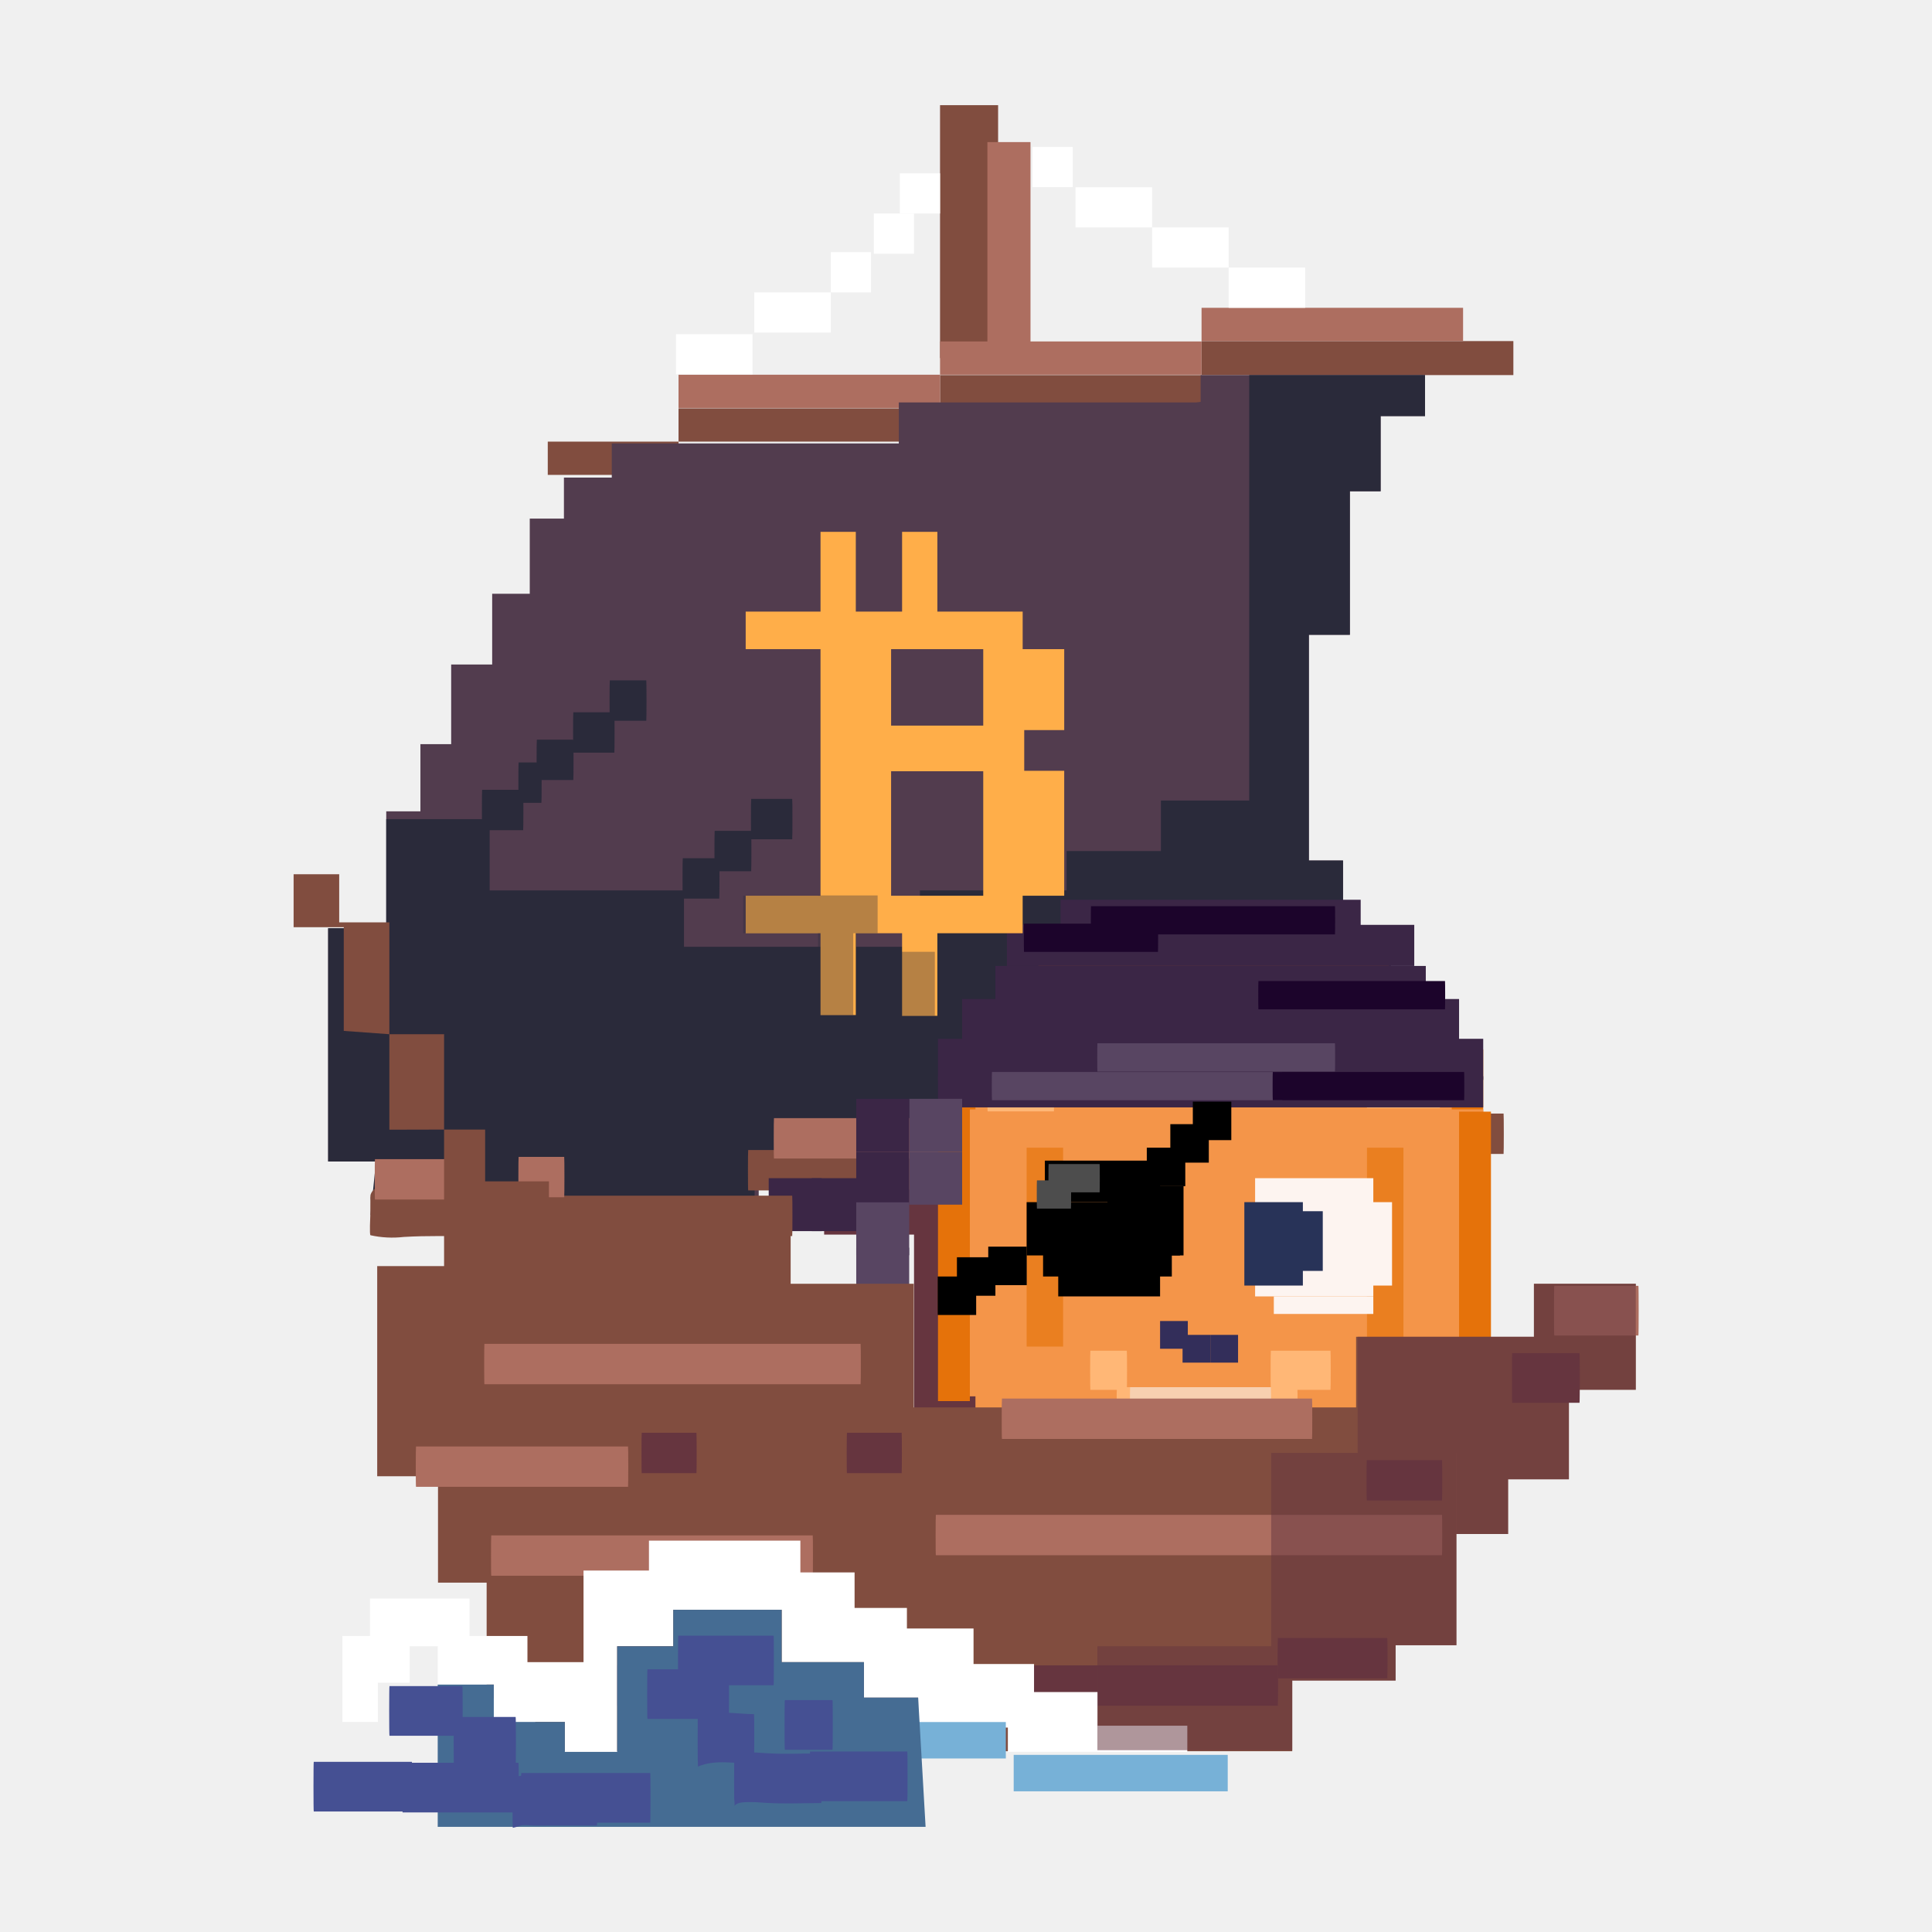
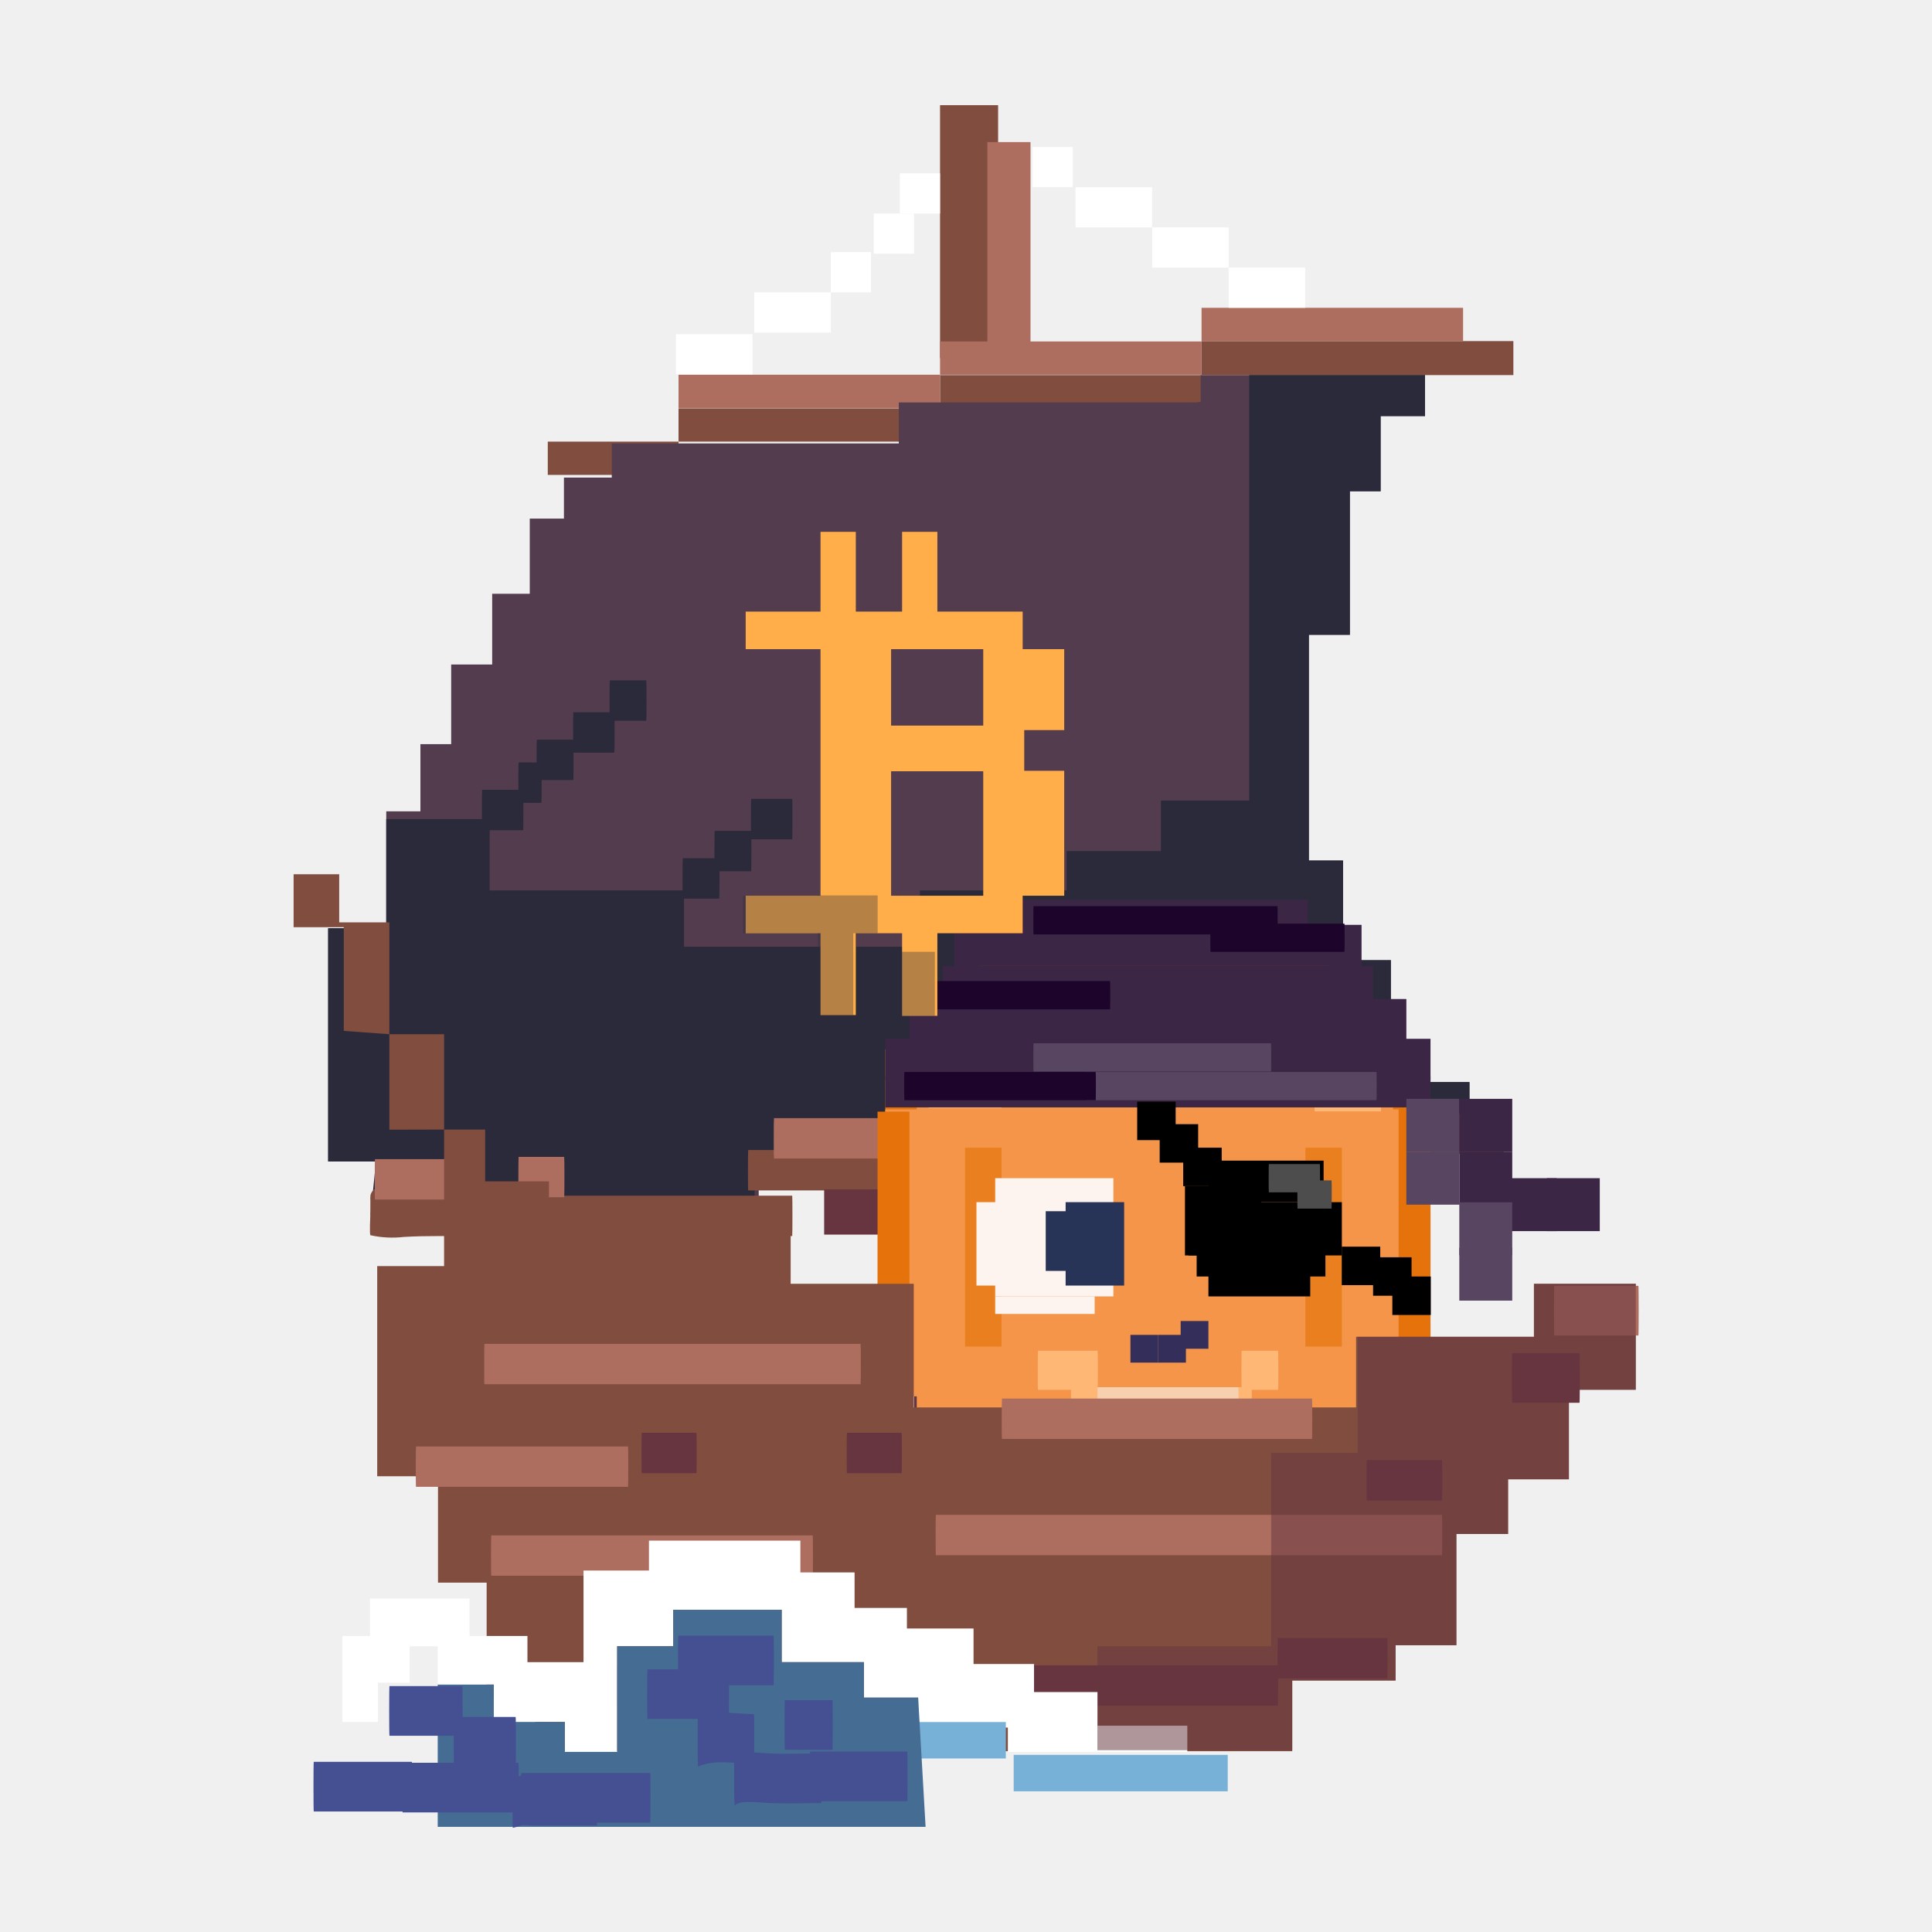
<svg xmlns="http://www.w3.org/2000/svg" viewBox="0 0 430 430">
  <defs>
    <style>.cls-1{fill:none;}.cls-2{fill:#814d3f;}.cls-3{fill:#ad6e60;}.cls-4{fill:#fff;}.cls-5{fill:#523c4e;}.cls-26,.cls-6{fill:#2a2a3a;}.cls-21,.cls-7{fill:#66353f;}.cls-12,.cls-8{fill:#e5720a;}.cls-9{fill:#f49549;}.cls-10{fill:#ffb776;}.cls-11,.cls-12{opacity:0.64;}.cls-13{fill:#f7d0b0;}.cls-14{fill:#332e5a;}.cls-15{fill:#fdf4f0;}.cls-16{fill:#3b2646;}.cls-17{fill:#584562;}.cls-18{fill:#1c042b;}.cls-19{fill:#4d4d4d;}.cls-20{fill:#283358;}.cls-21{opacity:0.52;}.cls-22{fill:#77b1d7;}.cls-23{fill:#456c93;}.cls-24{fill:#455093;}.cls-25{fill:#ffae49;}.cls-26{opacity:0.34;}</style>
  </defs>
  <g id="Layer_2" data-name="Layer 2">
    <g id="Layer_1-2" data-name="Layer 1">
      <rect class="cls-1" width="430" height="430" transform="translate(430 430) rotate(-180)" />
      <rect class="cls-2" x="267.427" y="75.912" width="69.399" height="7.57" transform="translate(604.253 159.395) rotate(-180)" />
      <rect class="cls-2" x="209.222" y="83.482" width="58.205" height="7.405" transform="translate(476.649 174.369) rotate(-180)" />
      <rect class="cls-3" x="267.427" y="68.508" width="58.205" height="7.405" transform="translate(593.059 144.42) rotate(-180)" />
      <rect class="cls-3" x="151.017" y="83.4" width="58.205" height="7.405" transform="translate(360.239 174.204) rotate(-180)" />
      <rect class="cls-2" x="151.017" y="90.887" width="58.205" height="7.405" transform="translate(360.239 189.179) rotate(-180)" />
      <rect class="cls-2" x="121.914" y="98.292" width="29.102" height="7.405" transform="translate(272.931 203.988) rotate(-180)" />
      <rect class="cls-2" x="209.222" y="23.407" width="12.924" height="56.29" transform="translate(431.368 103.104) rotate(-180)" />
      <rect class="cls-3" x="219.763" y="31.625" width="9.593" height="48.073" transform="translate(449.119 111.322) rotate(-180)" />
      <rect class="cls-3" x="209.222" y="75.995" width="58.205" height="7.405" transform="translate(476.649 159.395) rotate(-180)" />
      <rect class="cls-4" x="273.461" y="59.56" width="17.034" height="8.948" transform="translate(563.955 128.068) rotate(-180)" />
      <rect class="cls-4" x="150.451" y="74.369" width="17.034" height="8.948" transform="translate(317.936 157.686) rotate(-180)" />
      <rect class="cls-4" x="256.427" y="50.612" width="17.034" height="8.948" transform="translate(529.887 110.172) rotate(-180)" />
      <rect class="cls-4" x="167.872" y="65.069" width="17.034" height="8.948" transform="translate(352.778 139.087) rotate(-180)" />
      <rect class="cls-4" x="239.38" y="41.664" width="17.034" height="8.948" transform="translate(495.794 92.277) rotate(-180)" />
      <rect class="cls-4" x="229.807" y="32.698" width="8.948" height="8.948" transform="translate(468.563 74.344) rotate(-180)" />
      <rect class="cls-4" x="184.906" y="56.122" width="8.948" height="8.948" transform="translate(378.759 121.191) rotate(-180)" />
      <rect class="cls-4" x="194.485" y="47.519" width="8.948" height="8.948" transform="translate(397.918 103.987) rotate(-180)" />
      <rect class="cls-4" x="200.274" y="38.572" width="8.948" height="8.948" transform="translate(409.496 86.091) rotate(-180)" />
      <polygon class="cls-5" points="317.166 83.482 317.166 92.609 307.279 92.609 307.279 109.34 300.434 109.34 300.434 141.282 291.308 141.282 291.308 191.525 298.913 191.525 298.913 213.705 309.561 213.705 309.561 231.993 317.166 231.993 317.166 240.831 327.053 240.831 327.053 248.859 300.434 248.859 300.434 257.697 168.863 257.697 168.863 266.535 117.908 266.535 92.811 266.535 92.811 272.853 83.684 272.853 83.684 258.507 73.037 258.507 73.037 206.591 85.966 206.591 85.966 180.58 93.571 180.58 93.571 165.619 100.416 165.619 100.416 147.899 109.542 147.899 109.542 132.156 117.908 132.156 117.908 115.424 125.513 115.424 125.513 106.298 136.161 106.298 136.161 98.693 200.045 98.693 200.045 89.567 266.211 89.567 317.166 83.482" />
      <polygon class="cls-5" points="267.225 95.144 267.225 83.482 317.166 83.482 267.225 95.144" />
      <polygon class="cls-6" points="278.038 83.482 278.038 178.168 258.38 178.168 258.38 189.413 237.39 189.413 237.39 198.181 204.748 198.181 204.748 210.727 152.23 210.727 152.23 198.181 108.984 198.181 108.984 182.309 85.966 182.309 85.966 206.591 73.037 206.591 73.037 258.507 83.684 258.507 82.466 270.433 167.956 270.433 167.956 257.697 300.434 257.697 300.434 248.859 327.053 248.859 327.053 240.831 317.166 240.831 317.166 231.993 309.561 231.993 309.561 213.705 298.913 213.705 298.913 191.525 291.308 191.525 291.308 141.282 300.434 141.282 300.434 109.34 307.279 109.34 307.279 92.609 317.166 92.609 317.166 83.482 278.038 83.482" />
      <path class="cls-2" d="M334.647,247.845H302.169c-.066,0-.068,8.986,0,8.986h32.478c.066,0,.068-8.986,0-8.986Z" />
      <path class="cls-2" d="M308.259,255.964H166.521c-.066,0-.068,8.987,0,8.987h.665c.066,0,.068-8.987,0-8.987h-.665v8.987H308.259c.066,0,.068-8.987,0-8.987Z" />
      <path class="cls-3" d="M274.767,248.86H172.26c-.066,0-.068,8.986,0,8.986H274.767c.066,0,.068-8.986,0-8.986Z" />
      <path class="cls-6" d="M164.141,264.517h-75.1" />
      <path class="cls-6" d="M151.962,200h8.119c.066,0,.069-8.986,0-8.986h-8.119c-.066,0-.068,8.986,0,8.986Z" />
      <path class="cls-6" d="M159.066,193.907h8.12c.066,0,.068-8.987,0-8.987h-8.12c-.066,0-.068,8.987,0,8.987Z" />
      <path class="cls-6" d="M167.186,186.8h9.134c.066,0,.069-8.986,0-8.986h-9.134c-.066,0-.069,8.986,0,8.986Z" />
      <path class="cls-6" d="M107.306,184.772h9.134c.066,0,.068-8.986,0-8.986h-9.134c-.066,0-.069,8.986,0,8.986Z" />
      <path class="cls-6" d="M115.425,178.683H120.5c.066,0,.068-8.986,0-8.986h-5.075c-.066,0-.068,8.986,0,8.986Z" />
      <path class="cls-6" d="M119.485,173.608H127.6c.066,0,.069-8.986,0-8.986h-8.119c-.066,0-.069,8.986,0,8.986Z" />
      <path class="cls-6" d="M127.6,167.519h9.134c.066,0,.069-8.987,0-8.987H127.6c-.066,0-.068,8.987,0,8.987Z" />
      <path class="cls-6" d="M183.424,214.205h7.1c.066,0,.068-8.986,0-8.986h-7.1c-.066,0-.068,8.986,0,8.986Z" />
      <path class="cls-6" d="M135.723,160.414h8.12c.066,0,.068-8.986,0-8.986h-8.12c-.066,0-.068,8.986,0,8.986Z" />
      <rect class="cls-7" x="183.424" y="264.722" width="42.189" height="10.06" transform="translate(409.038 539.503) rotate(-180)" />
      <rect class="cls-7" x="203.433" y="273.654" width="11.701" height="51.089" transform="translate(418.567 598.397) rotate(-180)" />
      <rect class="cls-7" x="213.912" y="273.654" width="11.701" height="51.089" transform="translate(439.525 598.397) rotate(-180)" />
      <path class="cls-3" d="M127.6,274.74H104.768c-.066,0-.068,8.987,0,8.987H127.6c.066,0,.069-8.987,0-8.987Z" />
      <path class="cls-3" d="M170.231,267.128H127.6c-.066,0-.068,8.987,0,8.987h42.627c.066,0,.068-8.987,0-8.987Z" />
      <path class="cls-7" d="M175.305,273.218H129.634c-.066,0-.069,8.986,0,8.986h45.671c.066,0,.069-8.986,0-8.986Z" />
-       <polygon class="cls-8" points="210.094 233.574 217.103 233.574 217.103 226.565 224.111 226.565 224.111 219.556 231.12 219.556 231.12 212.547 239.301 212.547 239.301 205.538 302.08 205.538 302.08 212.547 309.089 212.547 309.089 219.556 316.098 219.556 316.098 226.565 323.107 226.565 323.107 233.574 330.116 233.574 330.116 297.441 323.107 297.441 323.107 301.9 316.098 301.9 316.098 308.908 309.089 308.908 309.089 315.917 300.909 315.917 300.909 322.926 238.129 322.926 238.129 315.917 231.12 315.917 231.12 308.908 224.111 308.908 224.111 301.9 217.103 301.9 217.103 297.441 210.094 297.441 210.094 233.574" />
-       <polygon class="cls-9" points="210.094 246.912 217.103 246.912 217.103 239.903 224.111 239.903 224.111 232.894 231.12 232.894 231.12 225.885 239.301 225.885 239.301 218.877 302.08 218.877 302.08 225.885 309.089 225.885 309.089 232.894 316.098 232.894 316.098 239.903 323.107 239.903 323.107 246.912 330.116 246.912 330.116 310.779 323.107 310.779 323.107 315.238 316.098 315.238 316.098 322.247 309.089 322.247 309.089 329.255 300.909 329.255 300.909 336.264 238.129 336.264 238.129 329.255 231.12 329.255 231.12 322.247 224.111 322.247 224.111 315.238 217.103 315.238 217.103 310.779 210.094 310.779 210.094 246.912" />
-       <path class="cls-10" d="M293.176,218.7h-48.8v4.355h1.253c.032,0,.033-4.355,0-4.355h-1.253c-.032,0-.033,4.355,0,4.355h48.8c.032,0,.033-4.355,0-4.355Z" />
-       <path class="cls-10" d="M295.389,221.647h-53.2c-.032,0-.033,4.355,0,4.355h.486c.032,0,.033-4.355,0-4.355h-.486V226h53.2c.032,0,.034-4.355,0-4.355Z" />
-       <path class="cls-10" d="M297.6,217.994H242.679c-.064,0-.067,8.71,0,8.71H297.6c.064,0,.066-8.71,0-8.71Z" />
-       <path class="cls-10" d="M313.1,232.749H297.6c-.064,0-.067,8.71,0,8.71H313.1c.064,0,.066-8.71,0-8.71Z" />
-       <path class="cls-10" d="M320.474,237.914H304.243c-.064,0-.067,8.71,0,8.71h16.231c.064,0,.066-8.71,0-8.71Z" />
-       <path class="cls-10" d="M241.2,231.274h-13.28c-.064,0-.066,8.71,0,8.71H241.2c.064,0,.066-8.71,0-8.71Z" />
-       <path class="cls-10" d="M234.563,238.651H219.808c-.064,0-.067,8.71,0,8.71h14.755c.064,0,.066-8.71,0-8.71Z" />
-       <path class="cls-10" d="M288.749,308.74H248.581c-.064,0-.067,8.71,0,8.71h40.168c.064,0,.067-8.71,0-8.71Z" />
-       <path class="cls-10" d="M250.794,300.624h-8.115c-.064,0-.067,8.71,0,8.71h8.115c.064,0,.066-8.71,0-8.71Z" />
-       <path class="cls-10" d="M296.127,300.624h-13.28c-.064,0-.066,8.71,0,8.71h13.28c.064,0,.067-8.71,0-8.71Z" />
+       <polygon class="cls-8" points="317.055 233.574 310.046 233.574 310.046 226.565 303.037 226.565 303.037 219.556 296.028 219.556 296.028 212.547 287.847 212.547 287.847 205.538 225.068 205.538 225.068 212.547 218.059 212.547 218.059 219.556 211.05 219.556 211.05 226.565 204.041 226.565 204.041 233.574 197.033 233.574 197.033 297.441 204.041 297.441 204.041 301.9 211.05 301.9 211.05 308.908 218.059 308.908 218.059 315.917 226.24 315.917 226.24 322.926 289.019 322.926 289.019 315.917 296.028 315.917 296.028 308.908 303.037 308.908 303.037 301.9 310.046 301.9 310.046 297.441 317.055 297.441 317.055 233.574" />
+       <polygon class="cls-9" points="317.055 246.912 310.046 246.912 310.046 239.903 303.037 239.903 303.037 232.894 296.028 232.894 296.028 225.885 287.847 225.885 287.847 218.877 225.068 218.877 225.068 225.885 218.059 225.885 218.059 232.894 211.05 232.894 211.05 239.903 204.041 239.903 204.041 246.912 197.033 246.912 197.033 310.779 204.041 310.779 204.041 315.238 211.05 315.238 211.05 322.247 218.059 322.247 218.059 329.255 226.24 329.255 226.24 336.264 289.019 336.264 289.019 329.255 296.028 329.255 296.028 322.247 303.037 322.247 303.037 315.238 310.046 315.238 310.046 310.779 317.055 310.779 317.055 246.912" />
+       <path class="cls-10" d="M233.972,223.051h48.8c.032,0,.033-4.355,0-4.355h-1.252c-.032,0-.033,4.355,0,4.355h1.252V218.7h-48.8c-.032,0-.033,4.355,0,4.355Z" />
+       <path class="cls-10" d="M231.759,226h53.2c.032,0,.033-4.355,0-4.355h-.486c-.032,0-.033,4.355,0,4.355h.486c.032,0,.033-4.355,0-4.355h-53.2c-.032,0-.033,4.355,0,4.355Z" />
+       <path class="cls-10" d="M229.546,226.7H284.47c.064,0,.066-8.71,0-8.71H229.546c-.064,0-.067,8.71,0,8.71Z" />
+       <path class="cls-10" d="M214.053,241.459h15.493c.064,0,.066-8.71,0-8.71H214.053c-.064,0-.067,8.71,0,8.71Z" />
+       <path class="cls-10" d="M206.675,246.624h16.231c.064,0,.066-8.71,0-8.71H206.675c-.064,0-.067,8.71,0,8.71Z" />
+       <path class="cls-10" d="M285.945,239.984h13.28c.064,0,.067-8.71,0-8.71h-13.28c-.064,0-.066,8.71,0,8.71Z" />
+       <path class="cls-10" d="M292.585,247.361h14.756c.064,0,.066-8.71,0-8.71H292.585c-.064,0-.066,8.71,0,8.71Z" />
+       <path class="cls-10" d="M238.4,317.45h40.169c.064,0,.066-8.71,0-8.71H238.4c-.064,0-.066,8.71,0,8.71Z" />
+       <path class="cls-10" d="M276.354,309.334h8.116c.064,0,.066-8.71,0-8.71h-8.116c-.064,0-.066,8.71,0,8.71Z" />
+       <path class="cls-10" d="M231.021,309.334H244.3c.064,0,.067-8.71,0-8.71h-13.28c-.064,0-.066,8.71,0,8.71Z" />
      <g class="cls-11">
-         <path class="cls-8" d="M299.611,327.922H240.717c-.064,0-.066,8.71,0,8.71h.486c.064,0,.066-8.71,0-8.71h-.486v8.71h58.894c.064,0,.066-8.71,0-8.71Z" />
+         <path class="cls-8" d="M227.537,336.632h58.894v-8.71h-.486c-.064,0-.066,8.71,0,8.71h.486c.064,0,.067-8.71,0-8.71H227.537c-.064,0-.066,8.71,0,8.71Z" />
      </g>
      <g class="cls-11">
-         <path class="cls-8" d="M240.465,321.282h-8.853c-.064,0-.066,8.71,0,8.71h8.853c.064,0,.067-8.71,0-8.71Z" />
+         <path class="cls-8" d="M286.683,329.992h8.853c.064,0,.067-8.71,0-8.71h-8.853c-.064,0-.066,8.71,0,8.71Z" />
      </g>
      <g class="cls-11">
-         <path class="cls-8" d="M230.874,314.642h-6.64c-.064,0-.066,8.71,0,8.71h6.64c.064,0,.067-8.71,0-8.71Z" />
+         <path class="cls-8" d="M296.274,323.352h6.64c.064,0,.067-8.71,0-8.71h-6.64c-.064,0-.066,8.71,0,8.71Z" />
      </g>
      <g class="cls-11">
-         <path class="cls-8" d="M307.931,323.5H294.652c-.064,0-.067,8.71,0,8.71h13.279c.064,0,.067-8.71,0-8.71Z" />
+         <path class="cls-8" d="M219.217,332.205H232.5c.064,0,.066-8.71,0-8.71h-13.28c-.064,0-.066,8.71,0,8.71Z" />
      </g>
      <g class="cls-11">
-         <path class="cls-8" d="M318.26,313.9h-11.8c-.064,0-.066,8.71,0,8.71h11.8c.064,0,.067-8.71,0-8.71Z" />
+         <path class="cls-8" d="M208.888,322.614h11.8c.064,0,.067-8.71,0-8.71h-11.8c-.064,0-.066,8.71,0,8.71Z" />
      </g>
      <g class="cls-11">
-         <path class="cls-8" d="M289.487,226.847H248.833v8.71h.486c.064,0,.066-8.71,0-8.71h-.486c-.064,0-.067,8.71,0,8.71h40.654c.064,0,.067-8.71,0-8.71Z" />
+         <path class="cls-8" d="M237.661,235.557h40.655c.064,0,.066-8.71,0-8.71h-.486c-.064,0-.067,8.71,0,8.71h.486v-8.71H237.661c-.064,0-.066,8.71,0,8.71Z" />
      </g>
-       <rect class="cls-12" x="304.243" y="255.437" width="8.115" height="44.266" transform="translate(616.601 555.141) rotate(-180)" />
-       <rect class="cls-12" x="228.497" y="255.437" width="8.115" height="44.266" transform="translate(465.109 555.141) rotate(-180)" />
-       <path class="cls-13" d="M281.372,217.994h-27.4c-.064,0-.067,8.71,0,8.71h1.25c.064,0,.066-8.71,0-8.71h-1.25v8.71h27.4c.064,0,.066-8.71,0-8.71Z" />
-       <path class="cls-13" d="M316.047,234.225h-6.64c-.064,0-.066,8.71,0,8.71h6.64c.064,0,.066-8.71,0-8.71Z" />
-       <path class="cls-13" d="M237.514,231.274H227.185c-.064,0-.066,8.71,0,8.71h10.329c.064,0,.067-8.71,0-8.71Z" />
-       <path class="cls-13" d="M282.847,308.74H251.532c-.064,0-.067,8.71,0,8.71h31.315c.064,0,.067-8.71,0-8.71Z" />
-       <rect class="cls-14" x="269.376" y="297.101" width="6.176" height="6.176" transform="translate(544.929 600.378) rotate(-180)" />
-       <rect class="cls-14" x="263.2" y="297.101" width="6.176" height="6.176" transform="translate(532.576 600.378) rotate(-180)" />
-       <rect class="cls-14" x="258.195" y="294.013" width="6.176" height="6.176" transform="translate(522.565 594.202) rotate(-180)" />
-       <rect class="cls-15" x="279.344" y="262.225" width="26.311" height="26.311" transform="translate(584.999 550.761) rotate(-180)" />
-       <rect class="cls-15" x="283.512" y="288.536" width="22.143" height="3.908" transform="translate(589.167 580.98) rotate(-180)" />
-       <rect class="cls-15" x="296.798" y="267.559" width="13.025" height="18.565" transform="translate(606.621 553.684) rotate(-180)" />
-       <rect class="cls-15" x="292.369" y="270.822" width="7.034" height="13.286" transform="translate(591.772 554.929) rotate(-180)" />
-       <rect x="232.555" y="258.317" width="25.64" height="9.242" transform="translate(490.749 525.877) rotate(-180)" />
-       <rect x="228.497" y="267.559" width="34.126" height="11.859" transform="translate(491.12 546.978) rotate(-180)" />
-       <rect x="232.155" y="278.048" width="28.656" height="6.06" transform="translate(492.965 562.155) rotate(-180)" />
-       <rect x="235.531" y="279.418" width="22.664" height="9.118" transform="translate(493.725 567.954) rotate(-180)" />
-       <rect x="246.483" y="264.002" width="16.933" height="15.417" transform="translate(509.898 543.42) rotate(-180)" />
-       <rect x="249.728" y="276.944" width="8.336" height="6.643" transform="translate(507.793 560.53) rotate(-180)" />
-       <rect class="cls-8" x="324.74" y="247.416" width="7.099" height="65.679" transform="translate(656.579 560.511) rotate(-180)" />
-       <rect class="cls-8" x="208.764" y="246.159" width="7.099" height="65.679" transform="translate(424.627 557.997) rotate(-180)" />
-       <rect class="cls-16" x="208.764" y="239.544" width="121.352" height="6.925" transform="translate(538.88 486.013) rotate(-180)" />
-       <rect class="cls-16" x="208.764" y="231.202" width="121.352" height="9.146" />
-       <rect class="cls-16" x="214.139" y="222.349" width="110.601" height="9.146" />
-       <rect class="cls-16" x="221.545" y="214.988" width="95.79" height="9.146" />
-       <rect class="cls-16" x="224.111" y="205.842" width="90.657" height="9.146" />
-       <rect class="cls-16" x="236.039" y="200.258" width="66.803" height="9.146" />
-       <rect class="cls-17" x="202.355" y="244.566" width="11.784" height="11.784" transform="translate(416.495 500.915) rotate(-180)" />
-       <rect class="cls-16" x="190.571" y="244.566" width="11.784" height="11.784" transform="translate(392.927 500.915) rotate(-180)" />
-       <rect class="cls-16" x="190.571" y="256.333" width="11.784" height="11.784" transform="translate(392.927 524.45) rotate(-180)" />
-       <rect class="cls-16" x="180.674" y="262.225" width="11.784" height="11.784" transform="translate(373.131 536.234) rotate(-180)" />
-       <rect class="cls-16" x="171.091" y="262.225" width="11.784" height="11.784" transform="translate(353.965 536.234) rotate(-180)" />
-       <rect class="cls-17" x="202.355" y="256.333" width="11.784" height="11.784" transform="translate(416.495 524.45) rotate(-180)" />
-       <rect class="cls-17" x="190.571" y="267.597" width="11.784" height="11.784" transform="translate(392.927 546.978) rotate(-180)" />
-       <rect class="cls-17" x="190.571" y="277.694" width="11.784" height="11.784" transform="translate(392.927 567.173) rotate(-180)" />
-       <path class="cls-17" d="M285.408,238.583H220.779v6.286h1.807c.046,0,.048-6.286,0-6.286h-1.807c-.047,0-.048,6.286,0,6.286h64.629c.046,0,.048-6.286,0-6.286Z" />
-       <path class="cls-17" d="M297.121,232.2H244.249c-.046,0-.048,6.285,0,6.285h.7c.046,0,.048-6.285,0-6.285h-.7v6.285h52.872c.046,0,.048-6.285,0-6.285Z" />
-       <path class="cls-18" d="M297.124,201.689h-54.3c-.046,0-.048,6.285,0,6.285h54.3c.046,0,.048-6.285,0-6.285Z" />
-       <path class="cls-18" d="M321.611,218.353H280.084c-.046,0-.048,6.285,0,6.285h41.527c.046,0,.048-6.285,0-6.285Z" />
-       <path class="cls-18" d="M257.724,205.575H227.91c-.046,0-.048,6.285,0,6.285h29.814c.046,0,.048-6.285,0-6.285Z" />
-       <path class="cls-18" d="M325.87,238.583H283.279c-.046,0-.048,6.286,0,6.286H325.87c.046,0,.048-6.286,0-6.286Z" />
-       <rect x="255.239" y="255.437" width="8.564" height="8.564" transform="translate(519.043 519.439) rotate(-180)" />
-       <rect x="260.477" y="250.2" width="8.564" height="8.564" transform="translate(529.518 508.964) rotate(-180)" />
-       <rect x="219.952" y="277.465" width="8.564" height="8.564" transform="translate(448.469 563.493) rotate(-180)" />
-       <rect x="212.981" y="279.825" width="8.564" height="8.564" transform="translate(434.526 568.215) rotate(-180)" />
-       <rect x="208.699" y="284.107" width="8.564" height="8.564" transform="translate(425.961 576.779) rotate(-180)" />
-       <rect x="265.485" y="245.192" width="8.564" height="8.564" transform="translate(539.534 498.948) rotate(-180)" />
-       <path class="cls-19" d="M244.744,259.082H233.386c-.046,0-.048,6.286,0,6.286h11.358c.046,0,.048-6.286,0-6.286Z" />
-       <path class="cls-19" d="M238.358,262.71h-7.572c-.046,0-.047,6.285,0,6.285h7.572c.046,0,.048-6.285,0-6.285Z" />
-       <rect class="cls-20" x="276.95" y="267.559" width="13.025" height="18.565" />
-       <rect class="cls-20" x="287.371" y="269.576" width="7.034" height="13.286" />
+       <rect class="cls-12" x="214.79" y="255.437" width="8.115" height="44.266" />
+       <rect class="cls-12" x="290.536" y="255.437" width="8.115" height="44.266" />
+       <path class="cls-13" d="M245.777,226.7h27.4v-8.71h-1.25c-.064,0-.067,8.71,0,8.71h1.25c.064,0,.066-8.71,0-8.71h-27.4c-.064,0-.067,8.71,0,8.71Z" />
+       <path class="cls-13" d="M211.1,242.935h6.64c.064,0,.067-8.71,0-8.71H211.1c-.064,0-.066,8.71,0,8.71Z" />
+       <path class="cls-13" d="M289.634,239.984h10.329c.064,0,.066-8.71,0-8.71H289.634c-.064,0-.066,8.71,0,8.71Z" />
+       <path class="cls-13" d="M244.3,317.45h31.316c.064,0,.066-8.71,0-8.71H244.3c-.064,0-.066,8.71,0,8.71Z" />
+       <rect class="cls-14" x="251.596" y="297.101" width="6.176" height="6.176" />
+       <rect class="cls-14" x="257.772" y="297.101" width="6.176" height="6.176" />
+       <rect class="cls-14" x="262.778" y="294.013" width="6.176" height="6.176" />
+       <rect class="cls-15" x="221.493" y="262.225" width="26.311" height="26.311" />
+       <rect class="cls-15" x="221.493" y="288.536" width="22.143" height="3.908" />
+       <rect class="cls-15" x="217.325" y="267.559" width="13.025" height="18.565" />
+       <rect class="cls-15" x="227.746" y="270.822" width="7.034" height="13.286" />
+       <rect x="268.954" y="258.317" width="25.64" height="9.242" />
+       <rect x="264.525" y="267.559" width="34.126" height="11.859" />
+       <rect x="266.338" y="278.048" width="28.656" height="6.06" />
+       <rect x="268.954" y="279.418" width="22.664" height="9.118" />
+       <rect x="263.733" y="264.002" width="16.933" height="15.417" />
+       <rect x="269.084" y="276.944" width="8.336" height="6.643" />
+       <rect class="cls-8" x="195.309" y="247.416" width="7.099" height="65.679" />
+       <rect class="cls-8" x="311.286" y="246.159" width="7.099" height="65.679" />
+       <rect class="cls-16" x="197.033" y="239.544" width="121.352" height="6.925" />
+       <rect class="cls-16" x="197.033" y="231.202" width="121.352" height="9.146" transform="translate(515.417 471.55) rotate(-180)" />
+       <rect class="cls-16" x="202.408" y="222.349" width="110.601" height="9.146" transform="translate(515.417 453.843) rotate(180)" />
+       <rect class="cls-16" x="209.813" y="214.988" width="95.79" height="9.146" transform="translate(515.417 439.122) rotate(180)" />
+       <rect class="cls-16" x="212.38" y="205.842" width="90.657" height="9.146" transform="translate(515.417 420.83) rotate(180)" />
+       <rect class="cls-16" x="224.307" y="200.258" width="66.803" height="9.146" transform="translate(515.417 409.662) rotate(180)" />
+       <rect class="cls-17" x="313.009" y="244.566" width="11.784" height="11.784" />
+       <rect class="cls-16" x="324.793" y="244.566" width="11.784" height="11.784" />
+       <rect class="cls-16" x="324.793" y="256.333" width="11.784" height="11.784" />
+       <rect class="cls-16" x="334.691" y="262.225" width="11.784" height="11.784" />
+       <rect class="cls-16" x="344.274" y="262.225" width="11.784" height="11.784" />
+       <rect class="cls-17" x="313.009" y="256.333" width="11.784" height="11.784" />
+       <rect class="cls-17" x="324.793" y="267.597" width="11.784" height="11.784" />
+       <rect class="cls-17" x="324.793" y="277.694" width="11.784" height="11.784" />
+       <path class="cls-17" d="M241.74,244.869h64.63c.046,0,.048-6.286,0-6.286h-1.808c-.046,0-.048,6.286,0,6.286h1.808v-6.286H241.74c-.046,0-.048,6.286,0,6.286Z" />
+       <path class="cls-17" d="M230.028,238.48H282.9V232.2h-.7c-.046,0-.048,6.285,0,6.285h.7c.046,0,.048-6.285,0-6.285H230.028c-.047,0-.048,6.285,0,6.285Z" />
+       <path class="cls-18" d="M230.024,207.974h54.3c.046,0,.048-6.285,0-6.285h-54.3c-.046,0-.048,6.285,0,6.285Z" />
+       <path class="cls-18" d="M205.538,224.638h41.526c.046,0,.048-6.285,0-6.285H205.538c-.047,0-.048,6.285,0,6.285Z" />
+       <path class="cls-18" d="M269.424,211.86h29.814c.046,0,.048-6.285,0-6.285H269.424c-.046,0-.047,6.285,0,6.285Z" />
+       <path class="cls-18" d="M201.278,244.869H243.87c.046,0,.048-6.286,0-6.286H201.278c-.046,0-.047,6.286,0,6.286Z" />
+       <rect x="263.345" y="255.437" width="8.564" height="8.564" />
+       <rect x="258.107" y="250.2" width="8.564" height="8.564" />
+       <rect x="298.632" y="277.465" width="8.564" height="8.564" />
+       <rect x="305.604" y="279.825" width="8.564" height="8.564" />
+       <rect x="309.886" y="284.107" width="8.564" height="8.564" />
+       <rect x="253.099" y="245.192" width="8.564" height="8.564" />
+       <path class="cls-19" d="M282.4,265.368h11.357c.047,0,.048-6.286,0-6.286H282.4c-.046,0-.048,6.286,0,6.286Z" />
+       <path class="cls-19" d="M288.79,269h7.572c.046,0,.048-6.285,0-6.285H288.79c-.046,0-.048,6.285,0,6.285Z" />
+       <rect class="cls-20" x="237.173" y="267.559" width="13.025" height="18.565" transform="translate(487.371 553.684) rotate(180)" />
+       <rect class="cls-20" x="232.744" y="269.576" width="7.034" height="13.286" transform="translate(472.522 552.438) rotate(180)" />
      <path class="cls-2" d="M176.32,266.114H100.177c-3.12,0-6.237-.053-9.351.143-2.765.174-5.657.443-8.36-.317v8.986a2.621,2.621,0,0,1,2.512-1.856c.369-.038-.237-8.962,0-8.986a2.618,2.618,0,0,0-2.512,1.856,5.975,5.975,0,0,0-.032,1.316c-.012,1.059-.014,2.118-.013,3.177,0,.388-.228,4.417.045,4.493a22.327,22.327,0,0,0,7.376.379c2.639-.158,5.256-.2,7.9-.2H176.32c.066,0,.069-8.986,0-8.986Z" />
      <path class="cls-3" d="M83.455,266.98h22.328c.066,0,.069-8.986,0-8.986H83.455c-.066,0-.068,8.986,0,8.986Z" />
      <path class="cls-3" d="M115.425,266.473h10.149c.066,0,.069-8.986,0-8.986H115.425c-.066,0-.068,8.986,0,8.986Z" />
      <polygon class="cls-2" points="355.612 285.728 341.404 285.728 341.404 297.523 301.822 297.523 301.822 313.249 203.375 313.249 203.375 285.728 175.972 285.728 175.972 273.084 122.182 273.084 122.182 262.935 107.973 262.935 107.973 251.404 98.839 251.404 98.839 230.181 86.66 230.181 86.66 205.285 75.496 205.285 75.496 194.572 65.347 194.572 65.347 206.367 76.511 206.367 76.511 229.443 86.66 230.181 86.66 251.433 98.839 251.404 98.839 262.935 98.839 281.797 83.953 281.797 83.953 328.566 97.486 328.566 97.486 352.248 108.311 352.248 108.311 377.966 119.137 377.966 119.137 389.761 287.613 389.761 287.613 374.035 310.618 374.035 310.618 366.172 324.15 366.172 324.15 341.422 335.652 341.422 335.652 329.243 349.185 329.243 349.185 309.317 364.07 309.317 364.07 285.728 355.612 285.728" />
      <path class="cls-3" d="M292.02,311.277H223c-.066,0-.069,8.987,0,8.987H292.02c.066,0,.069-8.987,0-8.987Z" />
      <path class="cls-3" d="M191.544,299.1H107.813c-.066,0-.068,8.987,0,8.987h83.731c.066,0,.068-8.987,0-8.987Z" />
      <path class="cls-3" d="M139.783,321.934H92.589c-.066,0-.068,8.986,0,8.986h47.194c.066,0,.069-8.986,0-8.986Z" />
      <path class="cls-3" d="M320.945,337.158H208.29c-.066,0-.069,8.986,0,8.986H320.945c.066,0,.069-8.986,0-8.986Z" />
      <path class="cls-3" d="M180.887,341.725H109.336c-.066,0-.069,8.986,0,8.986h71.551c.066,0,.069-8.986,0-8.986Z" />
      <path class="cls-7" d="M127.6,379.636h156.8c.066,0,.069-8.986,0-8.986H127.6c-.066,0-.068,8.986,0,8.986Z" />
      <path class="cls-7" d="M308.766,364.56H284.408c-.066,0-.068,8.987,0,8.987h24.358c.066,0,.069-8.987,0-8.987Z" />
      <path class="cls-3" d="M364.653,286.184H345.931c-.081,0-.084,11.051,0,11.051h18.722c.082,0,.085-11.051,0-11.051Z" />
      <path class="cls-7" d="M351.548,301.162H336.57c-.081,0-.084,11.051,0,11.051h14.978c.081,0,.084-11.051,0-11.051Z" />
      <path class="cls-7" d="M142.828,327.875h12.179c.066,0,.068-8.986,0-8.986H142.828c-.066,0-.069,8.986,0,8.986Z" />
      <path class="cls-7" d="M188.5,327.875h12.179c.066,0,.068-8.986,0-8.986H188.5c-.066,0-.069,8.986,0,8.986Z" />
      <path class="cls-7" d="M304.2,333.965h16.746c.066,0,.069-8.986,0-8.986H304.2c-.066,0-.068,8.986,0,8.986Z" />
      <polygon class="cls-4" points="264.258 389.909 264.258 384.085 244.288 384.085 244.288 376.596 230.142 376.596 230.142 370.355 216.678 370.355 216.678 362.45 201.851 362.45 201.851 357.873 190.201 357.873 190.201 349.968 178.136 349.968 178.136 342.895 144.435 342.895 144.435 349.552 129.873 349.552 129.873 369.939 117.392 369.939 117.392 364.114 104.494 364.114 104.494 355.793 82.344 355.793 82.344 364.114 76.203 364.114 76.203 383.253 84.108 383.253 84.108 374.515 91.18 374.515 91.18 366.402 97.421 366.402 97.421 374.932 109.903 374.932 109.903 383.253 125.713 383.253 125.713 389.909 137.362 389.909 137.362 366.402 149.844 366.402 149.844 358.289 173.975 358.289 173.975 369.939 192.281 369.939 192.281 377.844 204.347 377.844 204.347 384.501 224.317 384.501 224.317 389.909 264.258 389.909" />
      <polygon class="cls-21" points="324.15 341.422 324.15 323.382 302.169 323.382 302.169 297.523 341.404 297.523 341.404 285.728 364.07 285.728 364.07 309.317 349.185 309.317 349.185 329.243 335.652 329.243 335.652 341.422 324.15 341.422" />
      <polyline class="cls-21" points="302.169 323.382 282.922 323.382 282.922 366.402 244.242 366.402 244.242 389.535 287.613 389.535 287.613 374.035 310.618 374.035 310.618 366.172 324.15 366.172 324.15 323.382" />
      <rect class="cls-22" x="225.613" y="390.577" width="47.638" height="8.111" transform="translate(498.865 789.265) rotate(-180)" />
      <rect class="cls-22" x="200.045" y="383.269" width="23.819" height="8.111" transform="translate(423.909 774.649) rotate(-180)" />
      <polygon class="cls-23" points="206.006 406.593 204.347 377.844 192.281 377.844 192.281 369.939 173.975 369.939 173.975 358.289 149.844 358.289 149.844 366.402 137.362 366.402 137.362 389.909 125.713 389.909 125.713 383.253 109.903 383.253 109.903 374.932 97.421 374.932 97.421 406.593 206.006 406.593" />
      <path class="cls-24" d="M172.182,364.039H150.963c-.081,0-.084,11.051,0,11.051h21.219c.081,0,.084-11.051,0-11.051Z" />
      <path class="cls-24" d="M162.2,371.528H144.1c-.081,0-.084,11.051,0,11.051h18.1c.082,0,.085-11.051,0-11.051Z" />
      <path class="cls-24" d="M167.813,381.513c-4.069-.015-8.612-1.075-12.482.624a11.786,11.786,0,0,0-.039,1.618c-.014,1.3-.016,2.605-.016,3.908s0,2.6.016,3.907a14.409,14.409,0,0,1,.039,1.618c3.87-1.7,8.413-.639,12.482-.624.068,0,.1-11.051,0-11.051Z" />
      <path class="cls-24" d="M114.766,382.137H101.037c-.082,0-.085,11.051,0,11.051h13.729c.081,0,.085-11.051,0-11.051Z" />
      <path class="cls-24" d="M102.909,375.272H86.683c-.081,0-.085,11.051,0,11.051h16.226c.081,0,.084-11.051,0-11.051Z" />
      <path class="cls-24" d="M174.678,389.444h10.609c.081,0,.084-11.052,0-11.052H174.678c-.081,0-.084,11.052,0,11.052Z" />
      <path class="cls-24" d="M132.865,395.243h-9.96c-1.562,0-3.132.045-4.693-.007a10.312,10.312,0,0,0-2.207-.028,10.5,10.5,0,0,1-1.877.55v11.051a4.769,4.769,0,0,1,1.886-.515c.333-.023-.167-11.04,0-11.051a4.749,4.749,0,0,0-1.886.515,10.754,10.754,0,0,0-.039,1.618c-.014,1.3-.017,2.605-.017,3.908,0,.4,0,5.526.056,5.525a10.5,10.5,0,0,0,1.877-.549,10.376,10.376,0,0,1,2.207.027c1.561.052,3.131.007,4.693.007h9.96c.081,0,.084-11.051,0-11.051Z" />
      <path class="cls-24" d="M91.675,392.122H69.833c-.082,0-.085,11.052,0,11.052H91.675c.082,0,.085-11.052,0-11.052Z" />
      <path class="cls-24" d="M201.929,389.834H180.3c-.082,0-.085,11.051,0,11.051h21.634c.082,0,.085-11.051,0-11.051Z" />
      <path class="cls-24" d="M115.39,392.33H89.6c-.081,0-.084,11.052,0,11.052h25.8c.082,0,.085-11.052,0-11.052Z" />
      <path class="cls-24" d="M182.791,390.25c-4.082,0-8.229.217-12.3-.049-1.308-.085-2.617-.2-3.929-.171-.974.021-2.436.009-3.116.844a6.867,6.867,0,0,0-.039,1.618c-.013,1.3-.016,2.6-.016,3.908s0,2.605.016,3.907c0,.287.188,1.436.039,1.618.66-.81,2.056-.813,3-.841,1.349-.039,2.7.081,4.041.169,4.073.266,8.221.048,12.3.048.081,0,.084-11.051,0-11.051Z" />
      <path class="cls-24" d="M144.722,394.619H116.014c-.081,0-.084,11.051,0,11.051h28.708c.081,0,.084-11.051,0-11.051Z" />
      <path class="cls-25" d="M236.861,162.5V144.478h-9.249v-8.355H208.629V118.368h-7.854v17.755h-10.3V118.368h-7.855v17.755H165.966v8.355h16.653v54.878H165.966v8.355h16.653v18.2h7.855v-18.2h10.3v18.372h7.854V207.711h18.983v-8.355h9.249v-27.8h-8.9V162.5Zm-18.024-18.025V161.5H198.33V144.478ZM198.33,199.356v-27.7h20.507v27.7Z" />
      <polygon class="cls-26" points="165.4 199.356 165.4 207.711 182.053 207.711 182.053 225.916 189.908 225.916 189.908 207.711 195.33 207.711 195.33 199.293 182.053 199.293 182.053 199.356 165.4 199.356" />
      <rect class="cls-26" x="200.209" y="211.839" width="7.855" height="14.244" />
    </g>
  </g>
</svg>
